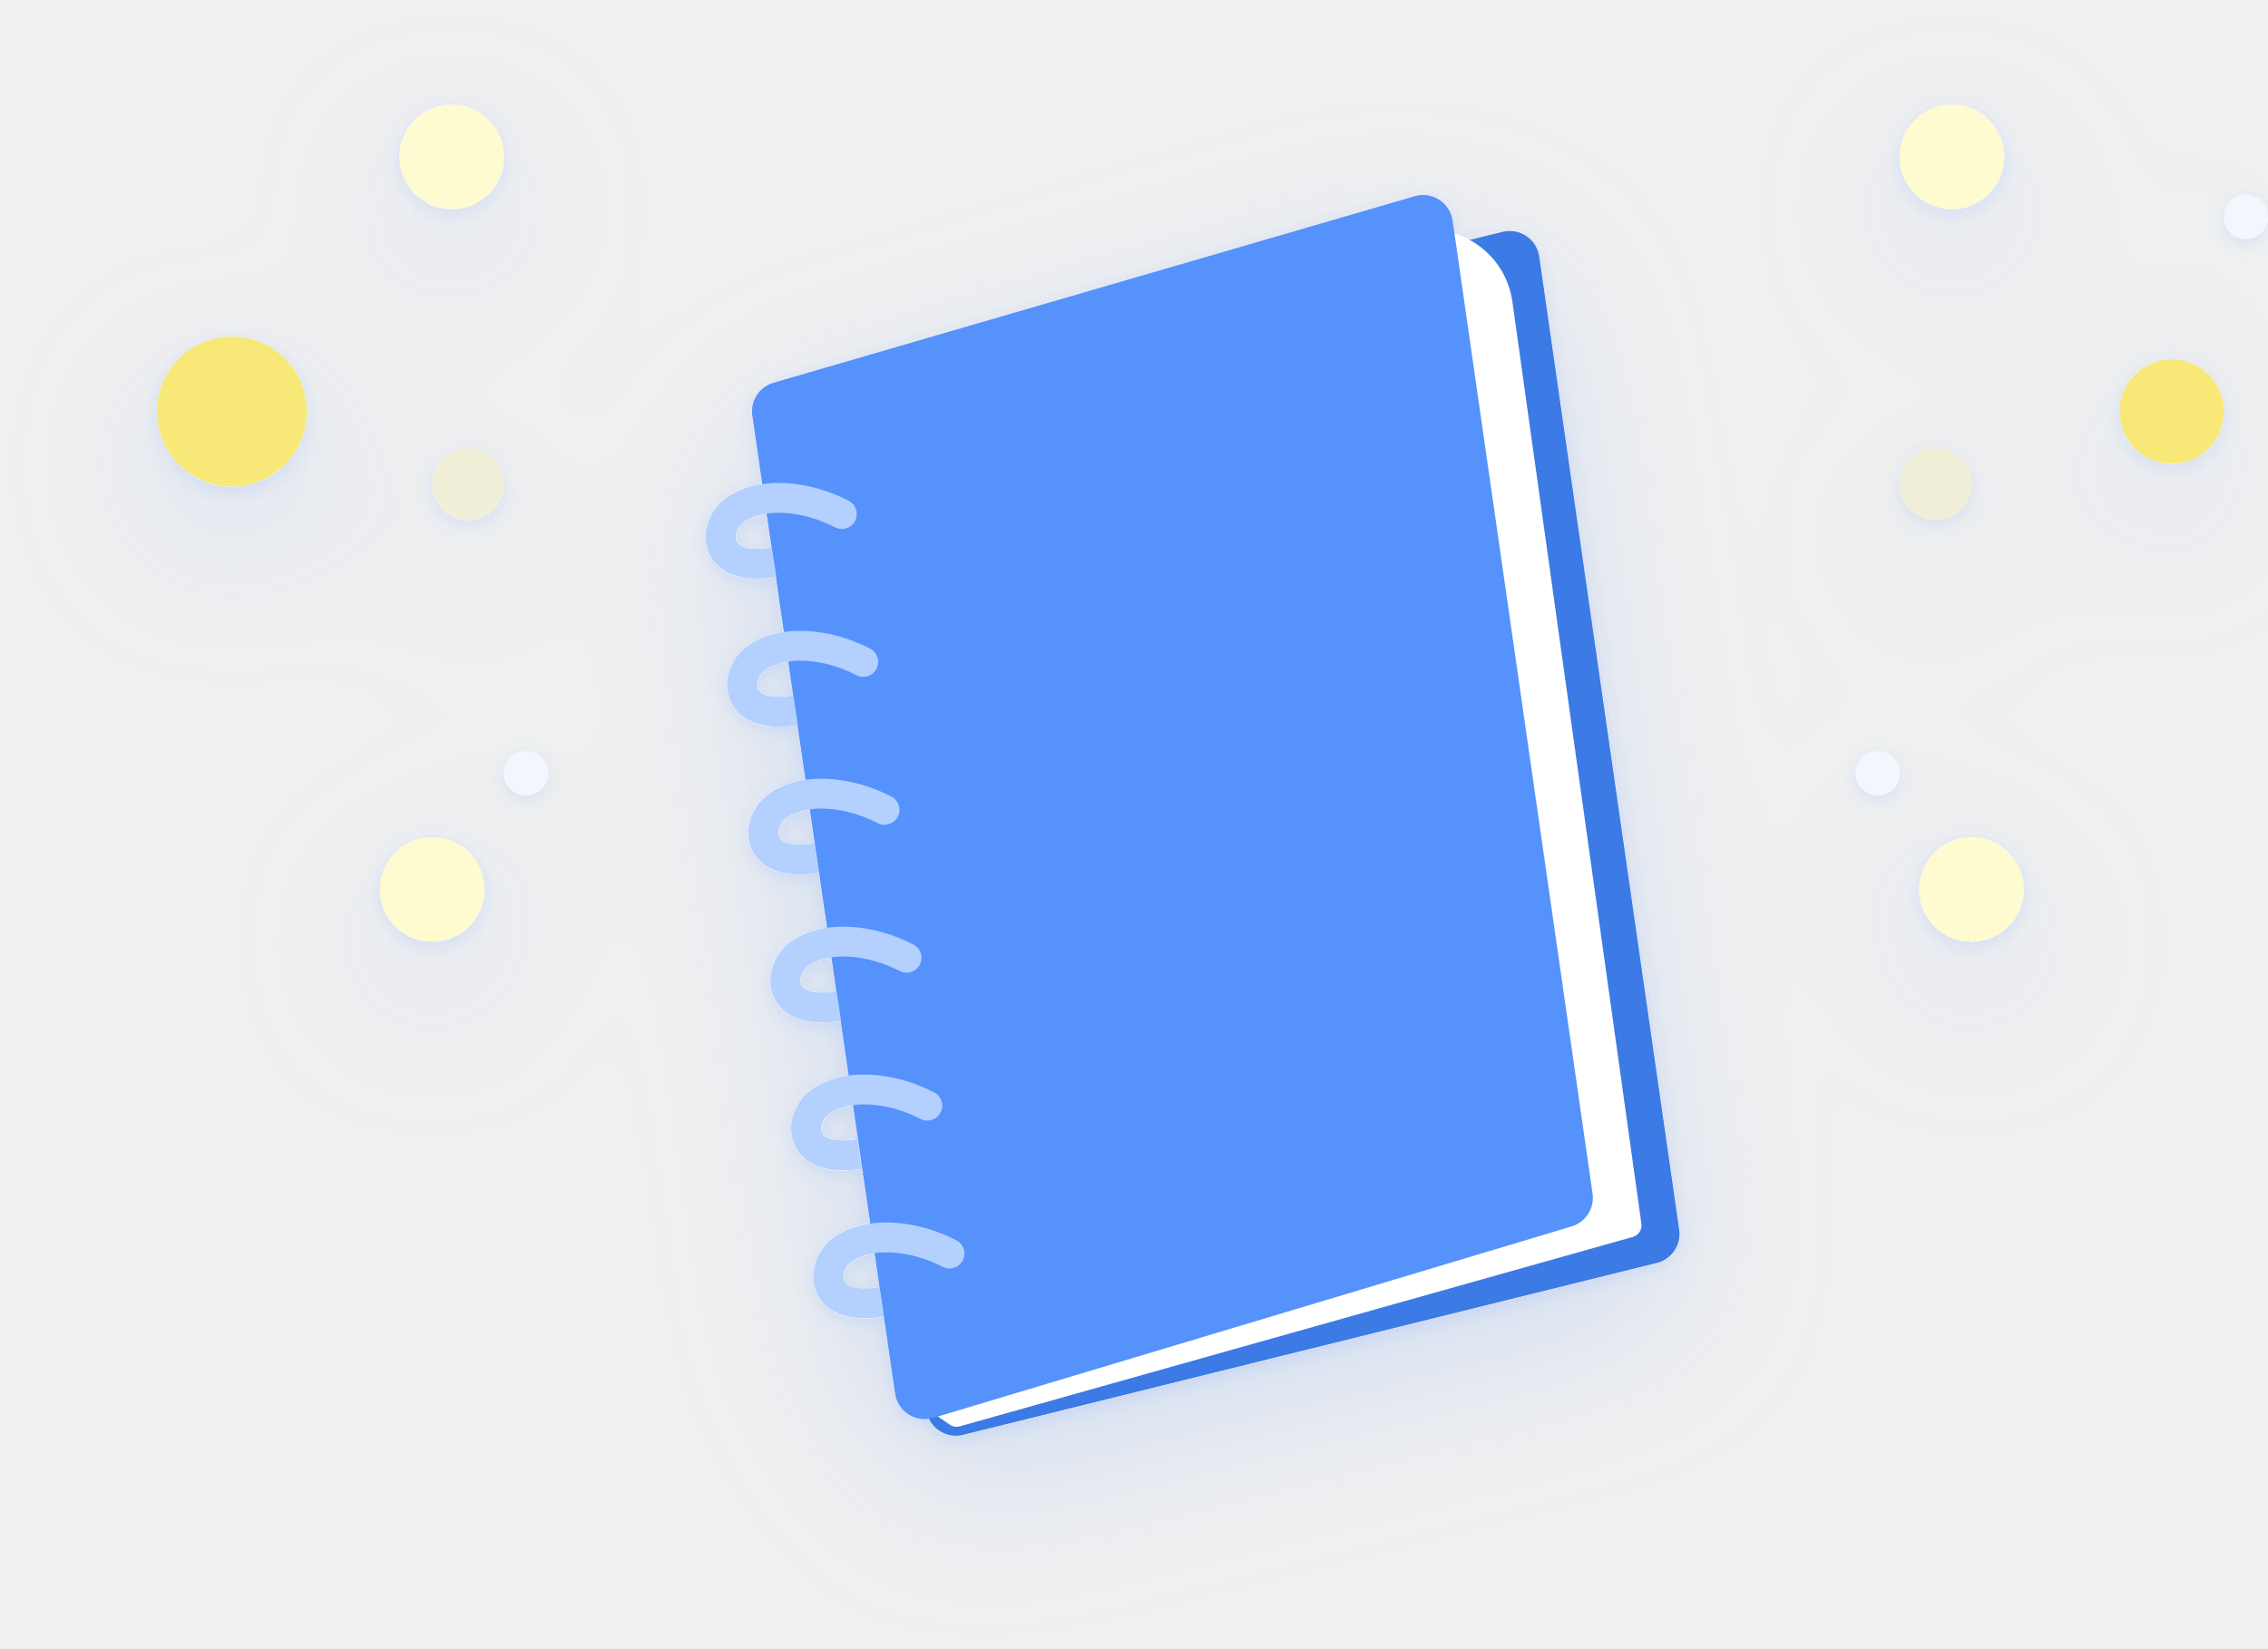
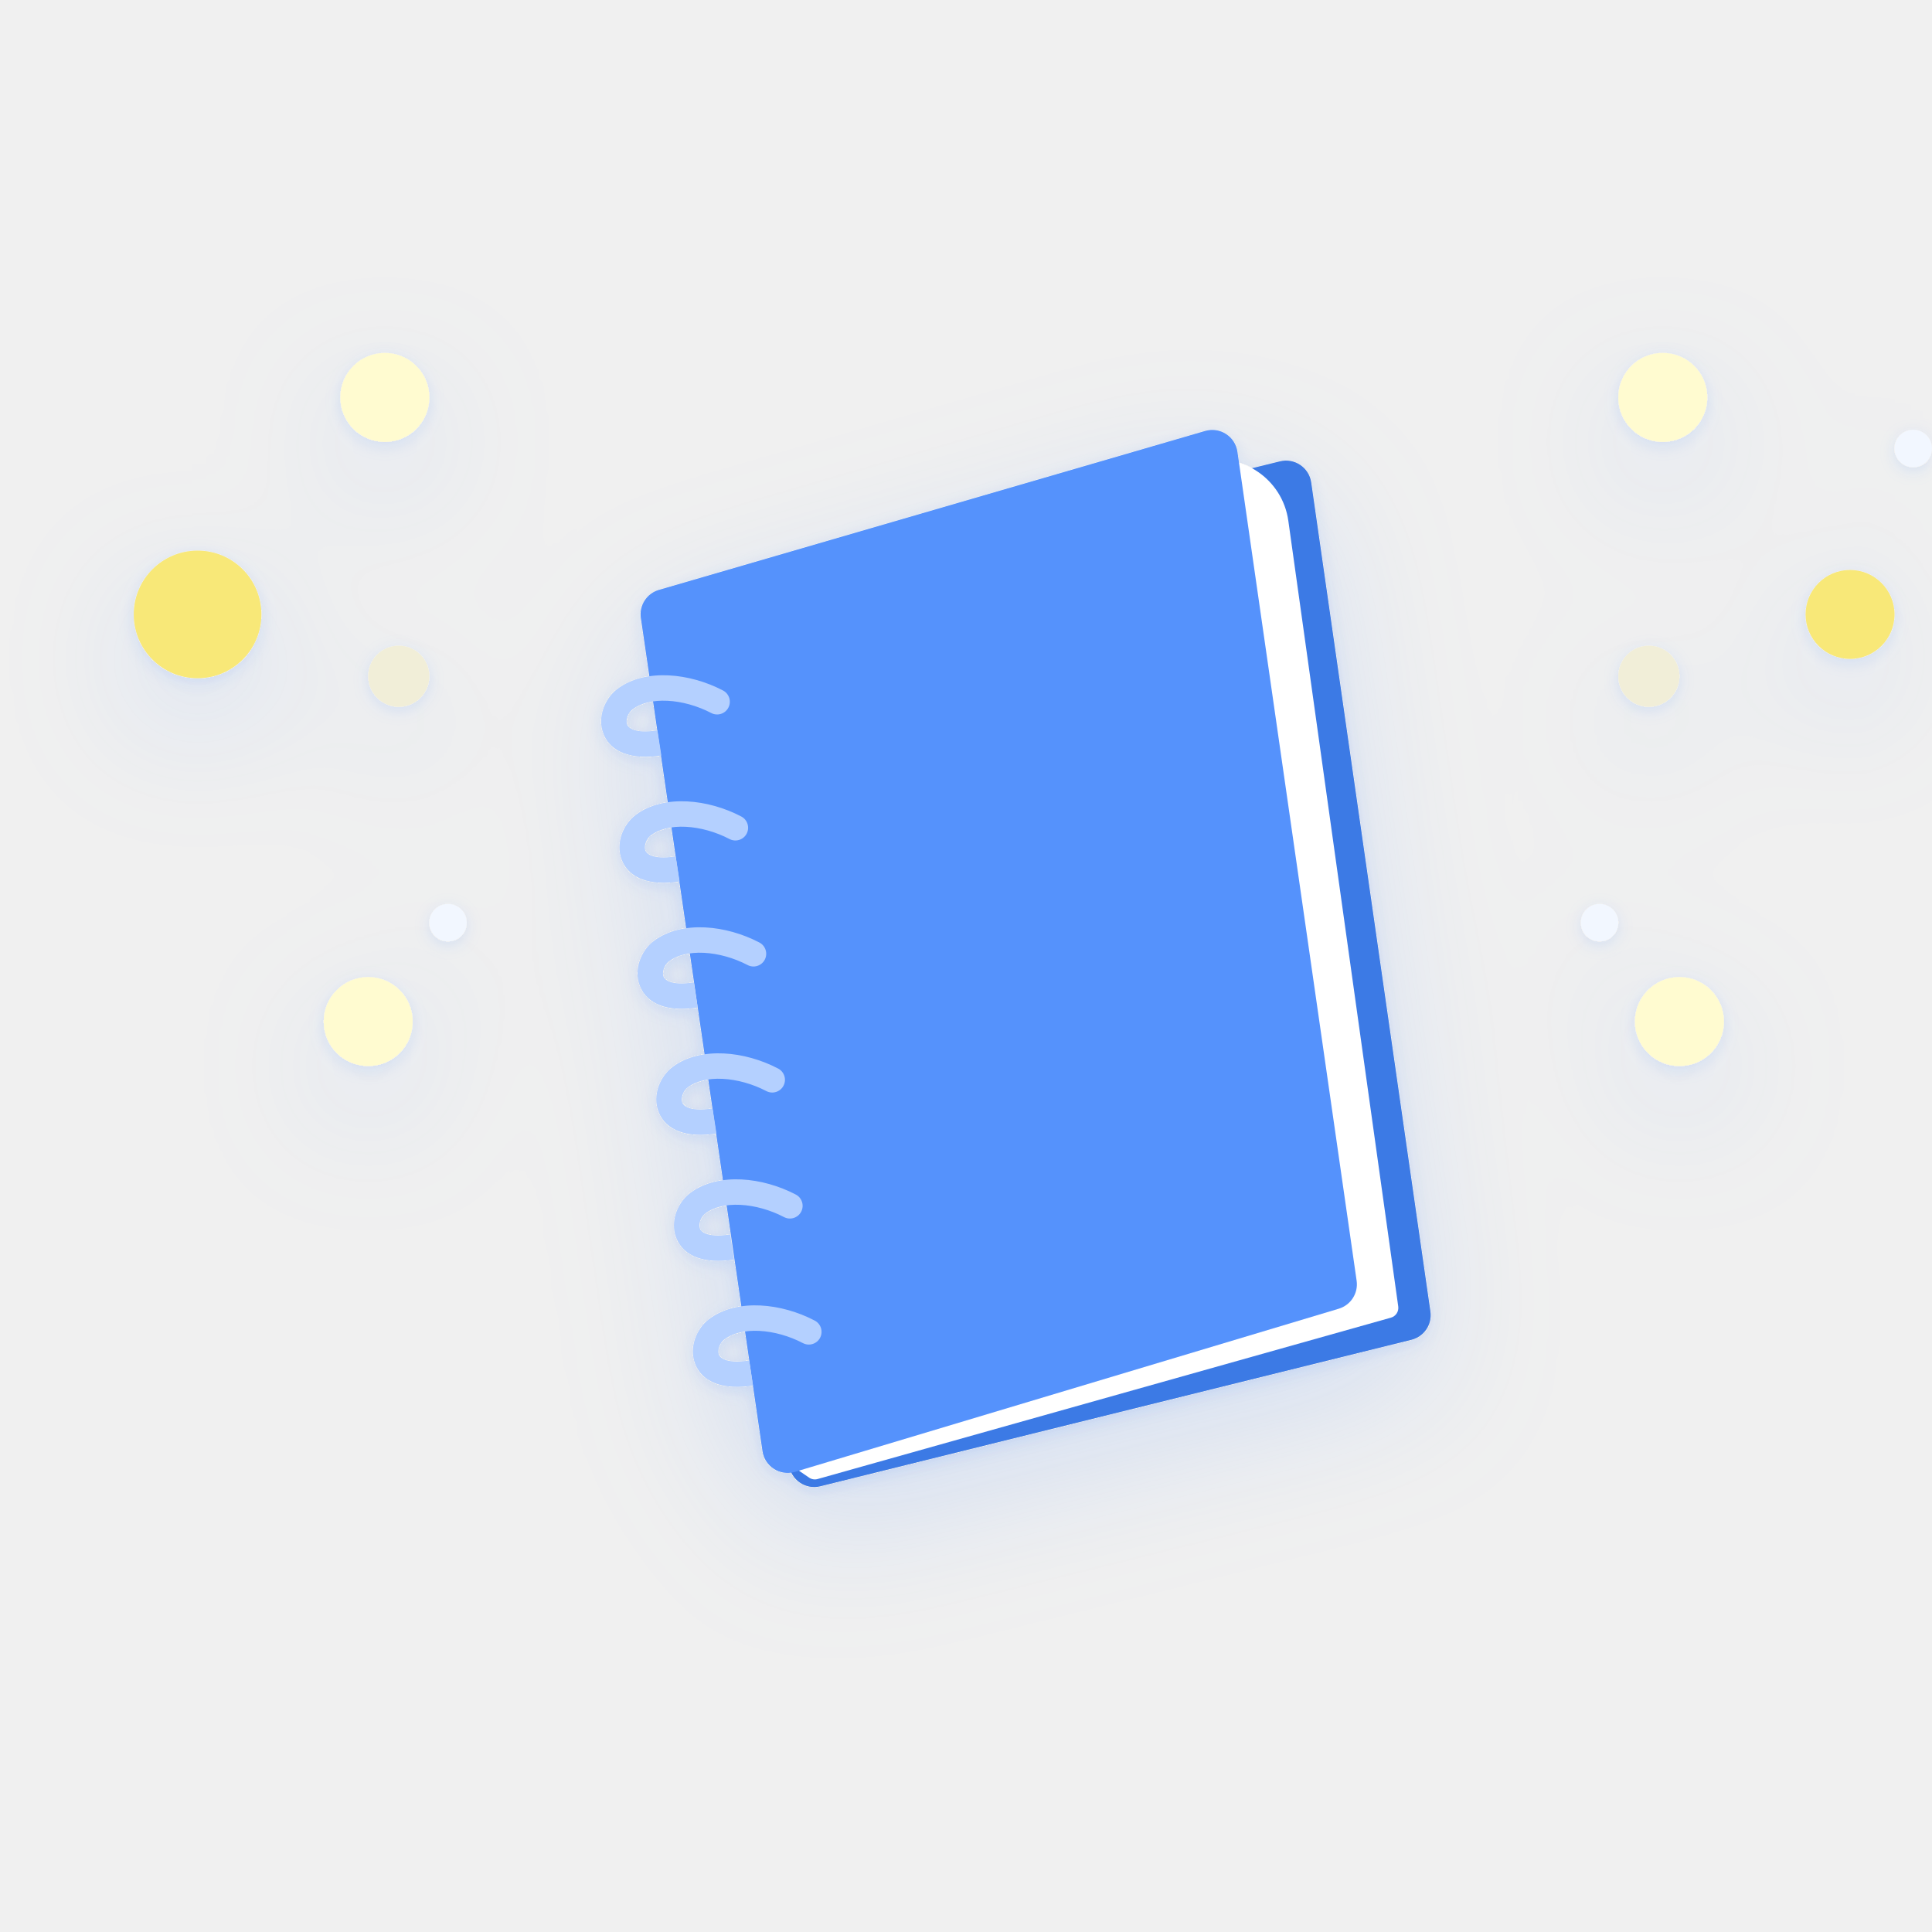
- <svg xmlns="http://www.w3.org/2000/svg" width="520" height="378" viewBox="0 0 520 378" fill="none">
+ <svg xmlns="http://www.w3.org/2000/svg" width="600" height="600" viewBox="0 0 520 378" fill="none">
  <g filter="url(#filter0_dd_3460_40875)">
    <path d="M212.354 323.221L185.227 98.419C184.812 94.981 187.03 91.775 190.392 90.951L344.515 53.164C348.443 52.202 352.344 54.835 352.92 58.838L385.008 282C385.509 285.479 383.292 288.772 379.88 289.618L220.796 329.044C216.804 330.034 212.847 327.304 212.354 323.221Z" fill="#3C7AE5" />
    <path d="M217.769 326.706L214.679 324.591C214.046 324.157 213.624 323.477 213.516 322.717L180.786 92.598C180.59 91.219 181.461 89.912 182.81 89.562L322.972 53.277C334.057 50.407 345.168 57.835 346.755 69.175L376.338 280.635C376.528 281.991 375.687 283.278 374.369 283.649L220.058 327.083C219.277 327.303 218.438 327.165 217.769 326.706Z" fill="white" />
    <path d="M205.22 319.584L172.482 95.325C171.988 91.945 174.063 88.719 177.343 87.764L324.369 44.986C328.364 43.824 332.464 46.466 333.056 50.584L365.139 273.71C365.622 277.064 363.577 280.267 360.331 281.24L213.96 325.152C209.958 326.352 205.824 323.718 205.22 319.584Z" fill="#5592FC" />
    <path d="M191.425 120.908C193.099 121.785 195.168 121.138 196.044 119.464C196.921 117.79 196.275 115.721 194.6 114.845L191.425 120.908ZM168.184 117.198L170.26 119.918L168.184 117.198ZM194.6 114.845C190.119 112.498 184.952 111.02 179.992 110.777C175.07 110.536 170.003 111.503 166.107 114.477L170.26 119.918C172.448 118.248 175.722 117.421 179.657 117.614C183.554 117.805 187.759 118.988 191.425 120.908L194.6 114.845ZM166.107 114.477C162.811 116.993 160.683 122.033 162.413 126.497C164.383 131.583 170.153 133.559 178 132.34L176.95 125.576C170.181 126.628 168.979 124.499 168.795 124.024C168.37 122.928 168.904 120.953 170.26 119.918L166.107 114.477Z" fill="#B4D0FF" />
    <path d="M196.345 154.826C198.019 155.703 200.088 155.056 200.964 153.382C201.841 151.708 201.195 149.639 199.52 148.763L196.345 154.826ZM173.103 151.116L175.18 153.836L173.103 151.116ZM199.52 148.763C195.039 146.416 189.871 144.938 184.912 144.695C179.99 144.454 174.923 145.421 171.027 148.395L175.18 153.836C177.368 152.166 180.642 151.339 184.577 151.532C188.474 151.723 192.679 152.906 196.345 154.826L199.52 148.763ZM171.027 148.395C167.731 150.911 165.602 155.951 167.333 160.415C169.303 165.501 175.073 167.477 182.92 166.258L181.87 159.494C175.1 160.546 173.899 158.417 173.715 157.942C173.29 156.846 173.823 154.871 175.18 153.836L171.027 148.395Z" fill="#B4D0FF" />
    <path d="M201.216 188.744C202.891 189.621 204.959 188.974 205.836 187.3C206.712 185.626 206.066 183.557 204.391 182.68L201.216 188.744ZM177.975 185.034L180.051 187.754L177.975 185.034ZM204.391 182.68C199.91 180.334 194.743 178.856 189.783 178.613C184.861 178.372 179.794 179.339 175.898 182.313L180.051 187.754C182.239 186.084 185.513 185.257 189.448 185.45C193.345 185.641 197.55 186.824 201.216 188.744L204.391 182.68ZM175.898 182.313C172.602 184.829 170.474 189.869 172.204 194.333C174.174 199.419 179.944 201.395 187.791 200.176L186.741 193.412C179.972 194.464 178.77 192.335 178.586 191.86C178.161 190.764 178.695 188.789 180.051 187.754L175.898 182.313Z" fill="#B4D0FF" />
    <path d="M206.263 222.666C207.937 223.543 210.006 222.896 210.882 221.222C211.759 219.547 211.113 217.479 209.438 216.602L206.263 222.666ZM183.021 218.955L185.098 221.676L183.021 218.955ZM209.438 216.602C204.957 214.256 199.789 212.778 194.83 212.535C189.908 212.294 184.841 213.261 180.945 216.235L185.098 221.676C187.286 220.005 190.56 219.179 194.495 219.371C198.392 219.562 202.597 220.746 206.263 222.666L209.438 216.602ZM180.945 216.235C177.649 218.751 175.52 223.791 177.25 228.255C179.221 233.34 184.991 235.316 192.838 234.098L191.788 227.334C185.018 228.386 183.817 226.257 183.633 225.782C183.208 224.686 183.741 222.711 185.098 221.676L180.945 216.235Z" fill="#B4D0FF" />
    <path d="M211.017 256.58C212.691 257.457 214.759 256.81 215.636 255.136C216.513 253.461 215.867 251.393 214.192 250.516L211.017 256.58ZM187.775 252.87L189.852 255.59L187.775 252.87ZM214.192 250.516C209.711 248.17 204.543 246.692 199.584 246.449C194.662 246.208 189.595 247.175 185.699 250.149L189.852 255.59C192.04 253.919 195.314 253.093 199.249 253.286C203.146 253.476 207.351 254.66 211.017 256.58L214.192 250.516ZM185.699 250.149C182.403 252.665 180.274 257.705 182.004 262.169C183.975 267.254 189.745 269.231 197.592 268.012L196.542 261.248C189.772 262.3 188.571 260.171 188.387 259.696C187.962 258.6 188.495 256.625 189.852 255.59L185.699 250.149Z" fill="#B4D0FF" />
    <path d="M216.113 290.502C217.787 291.379 219.855 290.732 220.732 289.058C221.609 287.383 220.962 285.315 219.288 284.438L216.113 290.502ZM192.871 286.791L194.947 289.512L192.871 286.791ZM219.288 284.438C214.807 282.092 209.639 280.614 204.68 280.371C199.758 280.13 194.691 281.097 190.795 284.071L194.947 289.512C197.136 287.841 200.41 287.015 204.345 287.207C208.242 287.398 212.446 288.582 216.113 290.502L219.288 284.438ZM190.795 284.071C187.499 286.587 185.37 291.627 187.1 296.091C189.071 301.176 194.841 303.152 202.688 301.934L201.637 295.17C194.868 296.221 193.666 294.093 193.482 293.618C193.058 292.522 193.591 290.547 194.947 289.512L190.795 284.071Z" fill="#B4D0FF" />
    <circle cx="443.794" cy="111.013" r="8.224" fill="#FFE101" fill-opacity="0.1" />
    <circle cx="8.224" cy="8.224" r="8.224" transform="matrix(-1 0 0 1 115.547 102.789)" fill="#FFE101" fill-opacity="0.1" />
    <circle cx="497.941" cy="94.374" r="11.968" fill="#FFE101" fill-opacity="0.5" />
    <ellipse cx="53.177" cy="94.372" rx="17.177" ry="17.173" fill="#FFE101" fill-opacity="0.5" />
    <circle cx="447.538" cy="35.968" r="11.968" fill="#FFFBD0" />
    <circle cx="11.968" cy="11.968" r="11.968" transform="matrix(-1 0 0 1 115.547 24)" fill="#FFFBD0" />
    <circle cx="11.968" cy="11.968" r="11.968" transform="matrix(-1 0 0 1 463.986 191.984)" fill="#FFFBD0" />
    <circle cx="99.099" cy="203.952" r="11.968" fill="#FFFBD0" />
    <circle cx="5.037" cy="5.037" r="5.037" transform="matrix(1 0 0 -1 509.908 54.7539)" fill="#F2F7FF" />
    <circle cx="5.037" cy="5.037" r="5.037" transform="matrix(1 0 0 -1 425.494 182.375)" fill="#F2F7FF" />
    <circle cx="120.586" cy="177.338" r="5.037" transform="rotate(180 120.586 177.338)" fill="#F2F7FF" />
  </g>
  <defs>
    <filter id="filter0_dd_3460_40875" x="0" y="0" width="555.982" height="377.246" filterUnits="userSpaceOnUse" color-interpolation-filters="sRGB">
      <feFlood flood-opacity="0" result="BackgroundImageFix" />
      <feColorMatrix in="SourceAlpha" type="matrix" values="0 0 0 0 0 0 0 0 0 0 0 0 0 0 0 0 0 0 127 0" result="hardAlpha" />
      <feOffset dy="12" />
      <feGaussianBlur stdDeviation="18" />
      <feComposite in2="hardAlpha" operator="out" />
      <feColorMatrix type="matrix" values="0 0 0 0 0.333 0 0 0 0 0.573 0 0 0 0 0.988 0 0 0 0.18 0" />
      <feBlend mode="normal" in2="BackgroundImageFix" result="effect1_dropShadow_3460_40875" />
      <feColorMatrix in="SourceAlpha" type="matrix" values="0 0 0 0 0 0 0 0 0 0 0 0 0 0 0 0 0 0 127 0" result="hardAlpha" />
      <feOffset dy="1" />
      <feGaussianBlur stdDeviation="2" />
      <feComposite in2="hardAlpha" operator="out" />
      <feColorMatrix type="matrix" values="0 0 0 0 0.333 0 0 0 0 0.573 0 0 0 0 0.988 0 0 0 0.16 0" />
      <feBlend mode="normal" in2="effect1_dropShadow_3460_40875" result="effect2_dropShadow_3460_40875" />
      <feBlend mode="normal" in="SourceGraphic" in2="effect2_dropShadow_3460_40875" result="shape" />
    </filter>
  </defs>
</svg>
